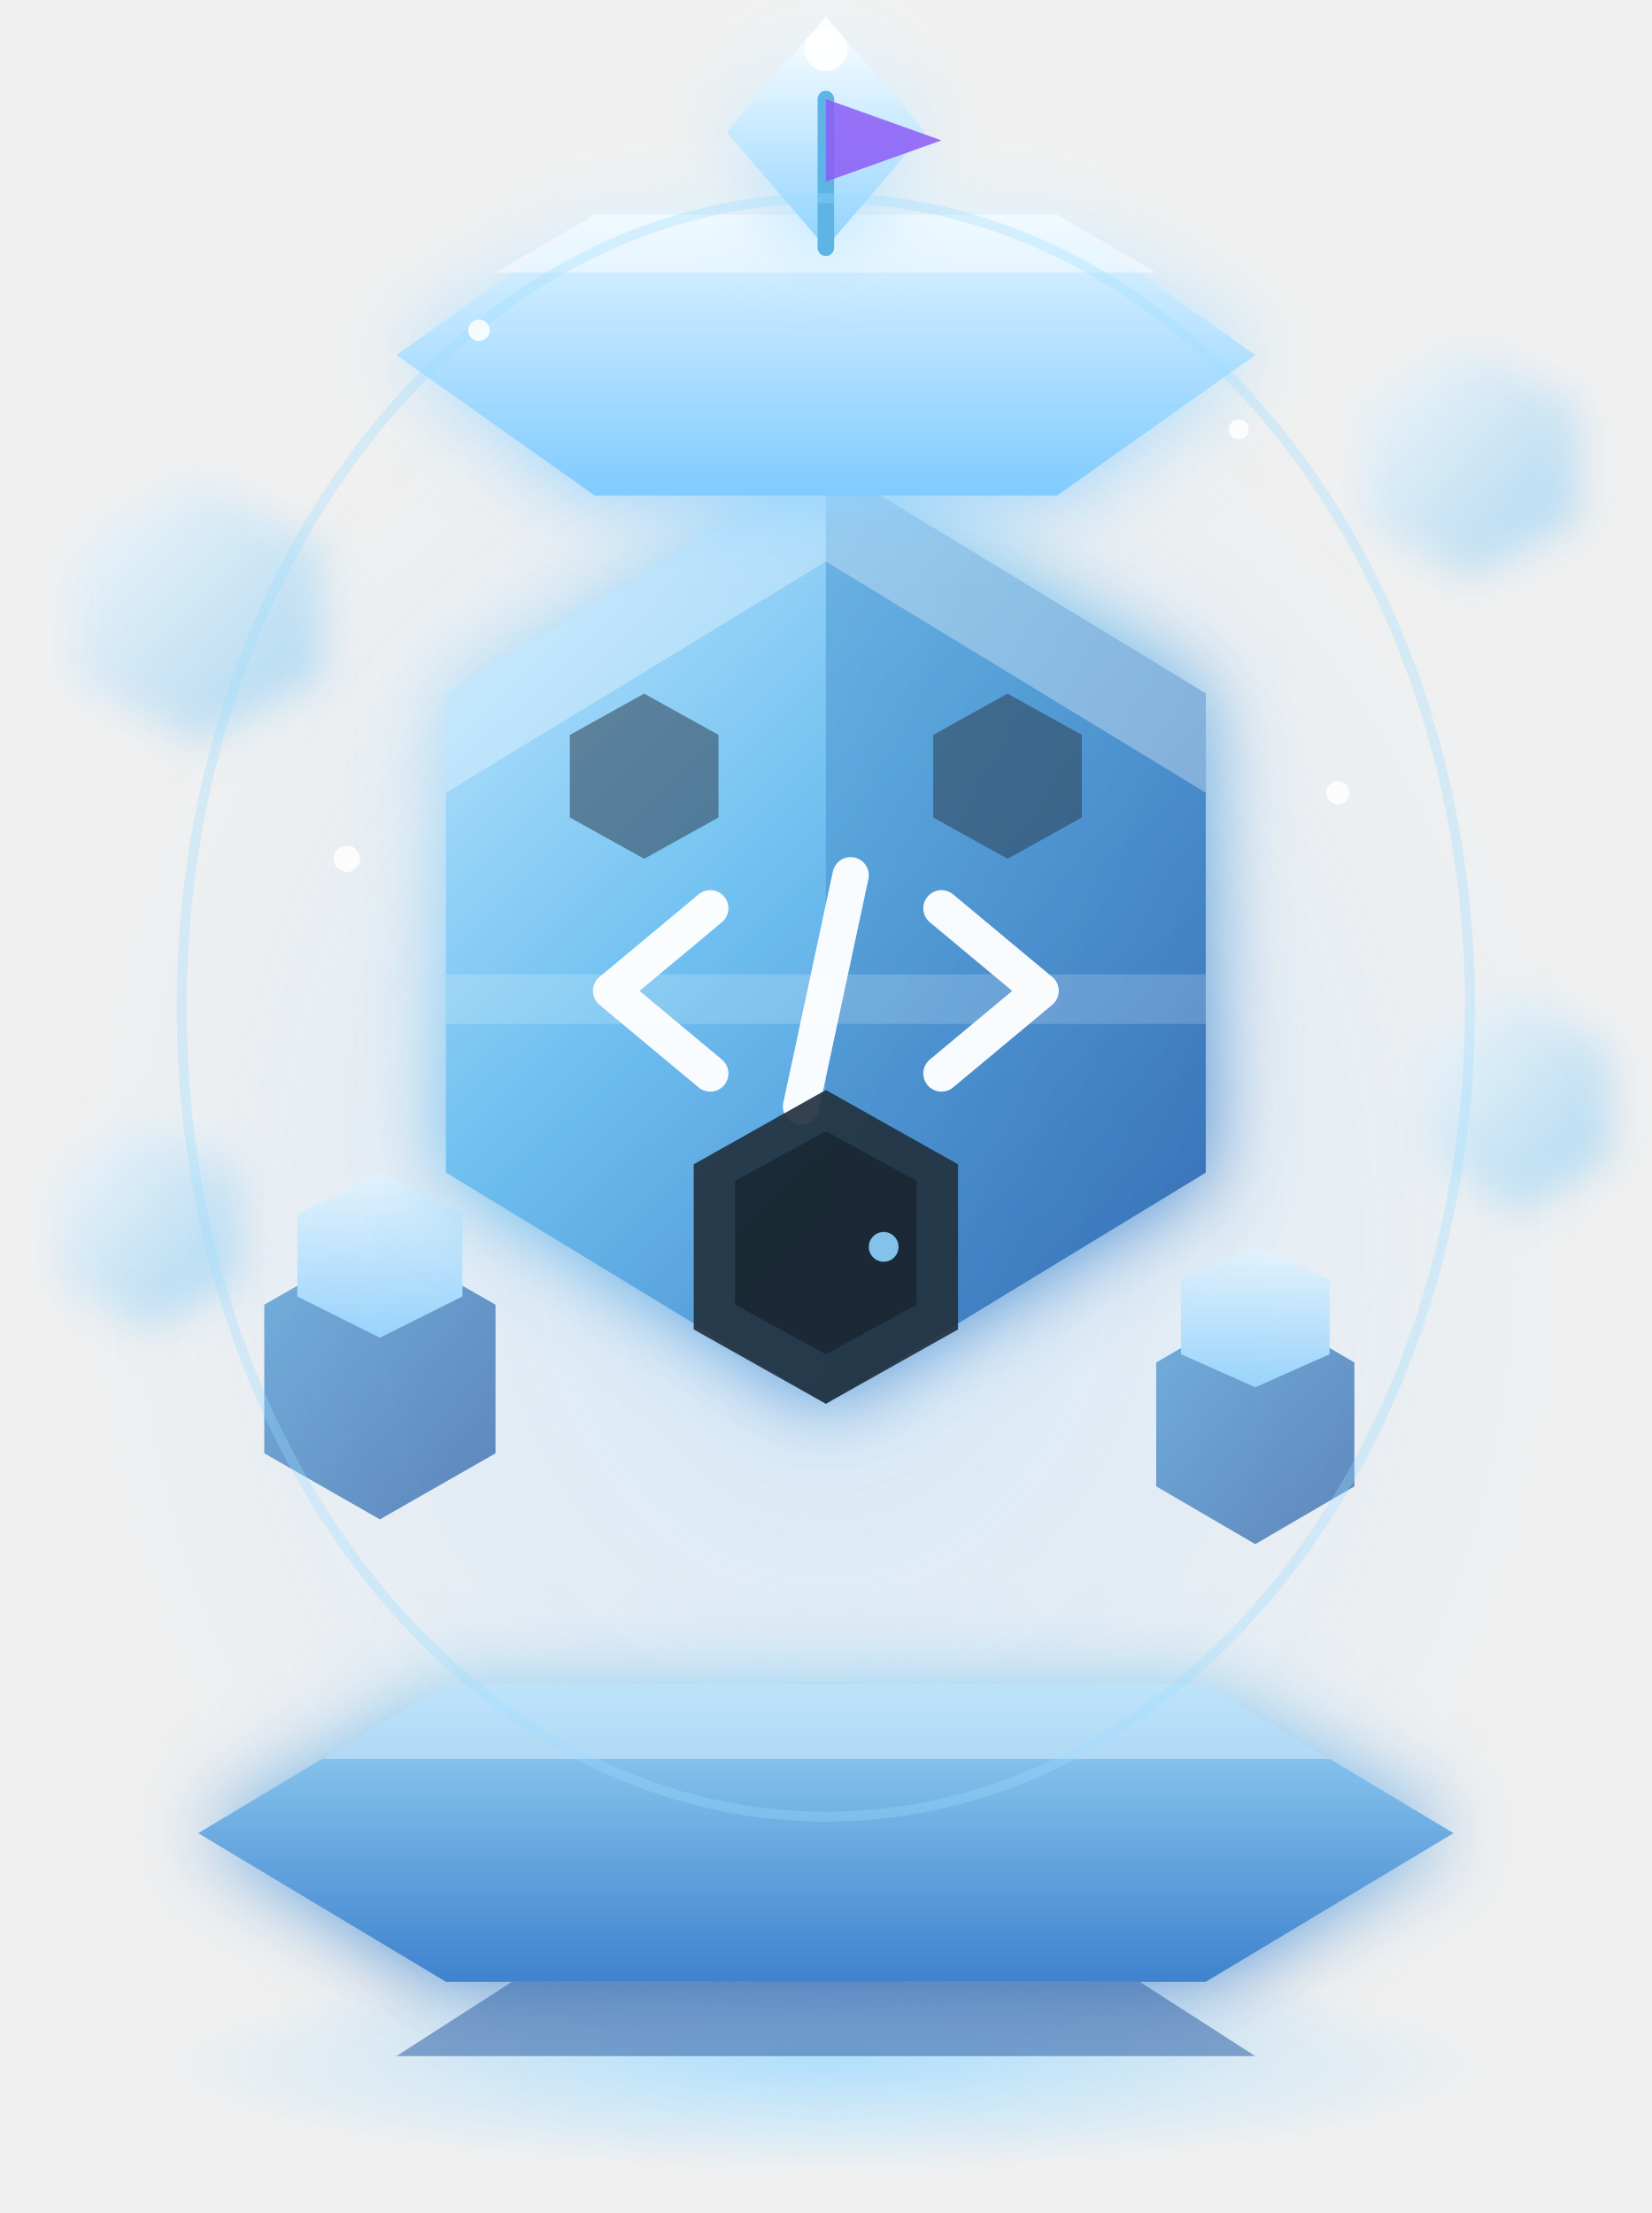
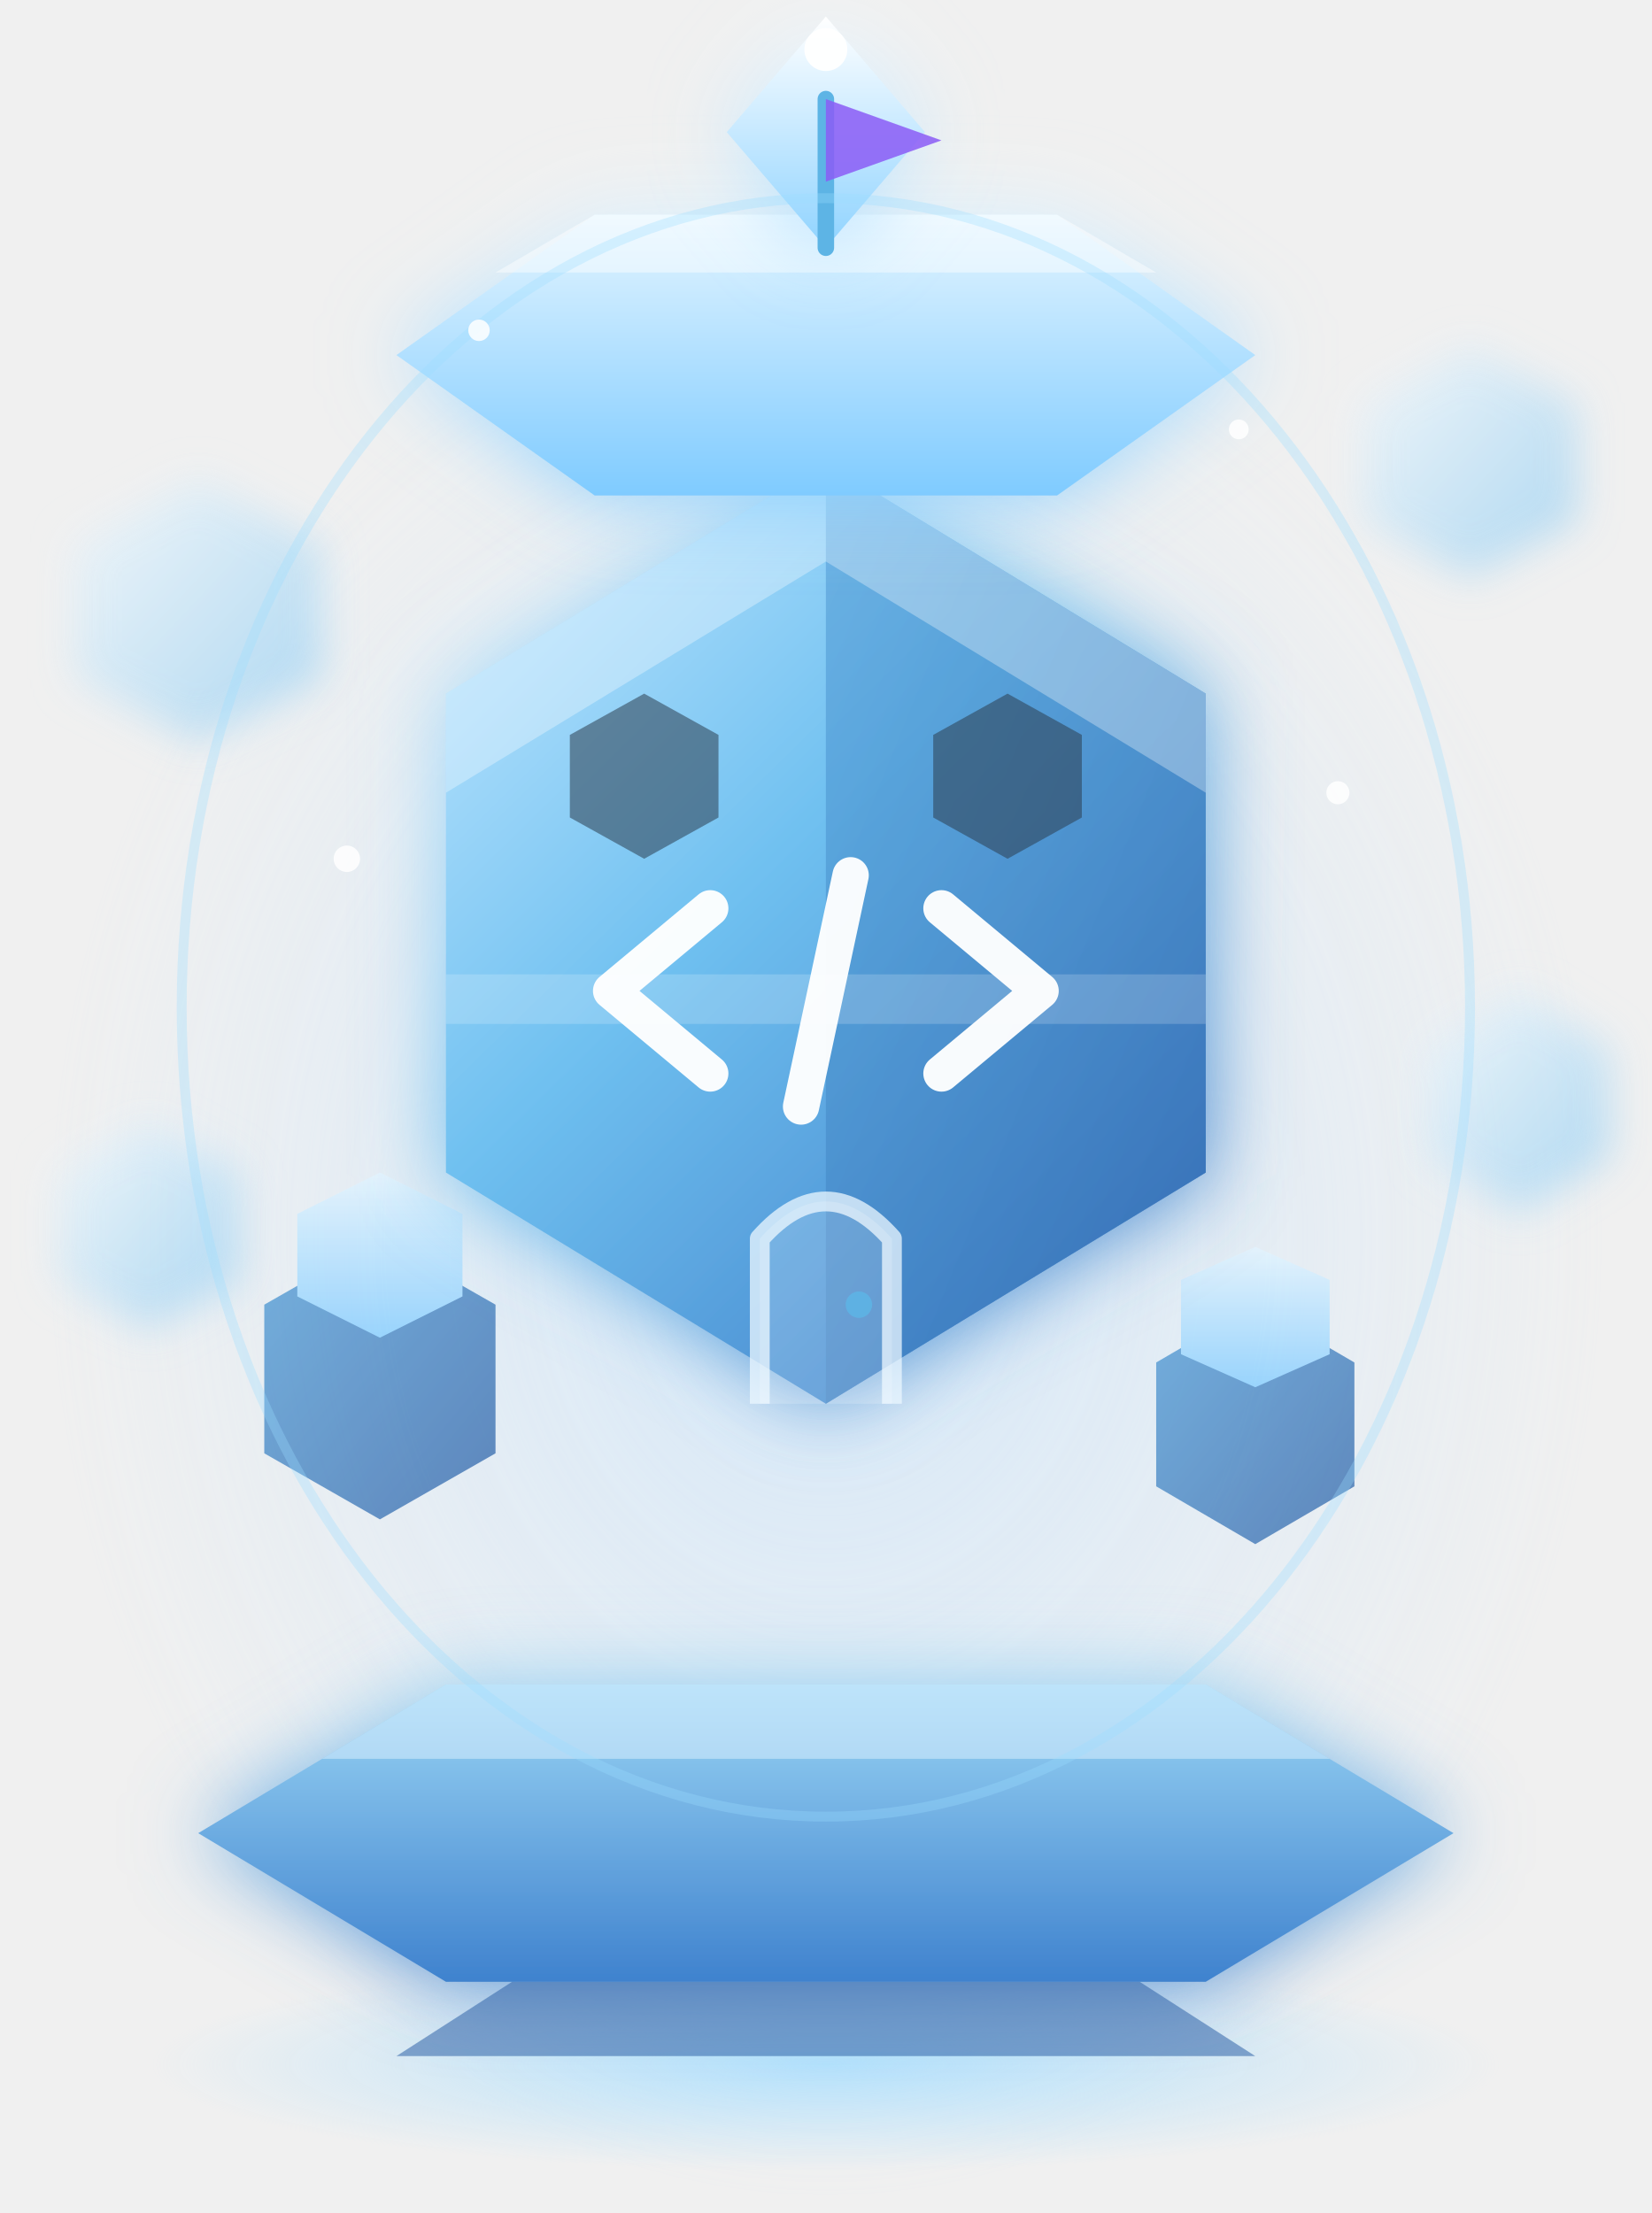
<svg xmlns="http://www.w3.org/2000/svg" viewBox="0 0 200 268" width="200" height="268" role="img" aria-label="冰蓝试炼塔">
  <defs>
    <linearGradient id="tt-body" x1="0.1" y1="0" x2="0.9" y2="1">
      <stop offset="0" stop-color="#BEE6FF" />
      <stop offset="0.42" stop-color="#6FC0F0" />
      <stop offset="1" stop-color="#3A78C4" />
    </linearGradient>
    <linearGradient id="tt-body-dark" x1="0" y1="0" x2="1" y2="1">
      <stop offset="0" stop-color="#4E9BD6" />
      <stop offset="1" stop-color="#2F63A8" />
    </linearGradient>
    <linearGradient id="tt-roof" x1="0" y1="0" x2="0" y2="1">
      <stop offset="0" stop-color="#E4F5FF" />
      <stop offset="1" stop-color="#7FCBFF" />
    </linearGradient>
    <linearGradient id="tt-base" x1="0" y1="0" x2="0" y2="1">
      <stop offset="0" stop-color="#9BD6F5" />
      <stop offset="1" stop-color="#3F82CE" />
    </linearGradient>
    <linearGradient id="tt-shard" x1="0" y1="0" x2="1" y2="1">
      <stop offset="0" stop-color="#F2FAFF" />
      <stop offset="1" stop-color="#7FC6F2" />
    </linearGradient>
    <linearGradient id="tt-spire" x1="0" y1="0" x2="0" y2="1">
      <stop offset="0" stop-color="#FFFFFF" />
      <stop offset="1" stop-color="#8FD3FF" />
    </linearGradient>
    <radialGradient id="tt-aura" cx="0.5" cy="0.5" r="0.5">
      <stop offset="0" stop-color="#C5E4FF" stop-opacity="0.9" />
      <stop offset="1" stop-color="#C5E4FF" stop-opacity="0" />
    </radialGradient>
    <radialGradient id="tt-floor" cx="0.5" cy="0.5" r="0.5">
      <stop offset="0" stop-color="#A6DEFF" stop-opacity="0.8" />
      <stop offset="1" stop-color="#A6DEFF" stop-opacity="0" />
    </radialGradient>
    <filter id="tt-glow" x="-40%" y="-40%" width="180%" height="180%">
      <feGaussianBlur stdDeviation="5" result="b" />
      <feMerge>
        <feMergeNode in="b" />
        <feMergeNode in="SourceGraphic" />
      </feMerge>
    </filter>
    <filter id="tt-soft" x="-60%" y="-60%" width="220%" height="220%">
      <feGaussianBlur stdDeviation="2.4" />
    </filter>
  </defs>
  <ellipse cx="100" cy="150" rx="94" ry="116" fill="url(#tt-aura)" opacity="0.65" />
  <ellipse cx="100" cy="250" rx="82" ry="13" fill="url(#tt-floor)" />
  <g opacity="0.6" filter="url(#tt-soft)">
    <polygon points="24,58 39,66 39,82 24,90 9,82 9,66" fill="url(#tt-shard)" />
    <polygon points="178,42 191,49 191,63 178,70 165,63 165,49" fill="url(#tt-shard)" />
    <polygon points="184,120 195,127 195,140 184,147 173,140 173,127" fill="url(#tt-shard)" />
    <polygon points="18,136 29,142 29,155 18,161 7,155 7,142" fill="url(#tt-shard)" />
  </g>
  <g opacity="0.75">
    <polygon points="46,150 60,158 60,176 46,184 32,176 32,158" fill="url(#tt-body-dark)" />
    <polygon points="46,142 56,147 56,157 46,162 36,157 36,147" fill="url(#tt-roof)" />
    <polygon points="152,158 164,165 164,180 152,187 140,180 140,165" fill="url(#tt-body-dark)" />
    <polygon points="152,151 161,155 161,164 152,168 143,164 143,155" fill="url(#tt-roof)" />
  </g>
  <polygon points="54,204 146,204 176,222 146,240 54,240 24,222" fill="url(#tt-base)" filter="url(#tt-glow)" />
  <polygon points="54,204 146,204 161,213 39,213" fill="#DFF2FF" opacity="0.5" />
  <polygon points="62,240 138,240 152,249 48,249" fill="#2F63A8" opacity="0.55" />
  <polygon points="100,56 146,84 146,142 100,170 54,142 54,84" fill="url(#tt-body)" filter="url(#tt-glow)" />
  <polygon points="100,56 146,84 146,142 100,170" fill="url(#tt-body-dark)" opacity="0.55" />
  <polygon points="100,56 146,84 146,96 100,68 54,96 54,84" fill="#FFFFFF" opacity="0.32" />
  <polygon points="54,118 146,118 146,124 54,124" fill="#FFFFFF" opacity="0.18" />
  <polygon points="78,84 87,89 87,99 78,104 69,99 69,89" fill="#2B3E50" opacity="0.55" />
  <polygon points="122,84 131,89 131,99 122,104 113,99 113,89" fill="#2B3E50" opacity="0.55" />
  <g fill="none" stroke="#FFFFFF" stroke-width="4.4" stroke-linecap="round" stroke-linejoin="round" opacity="0.96">
    <polyline points="86,110 74,120 86,130" />
    <polyline points="114,110 126,120 114,130" />
    <line x1="103" y1="106" x2="97" y2="134" />
  </g>
-   <polygon points="100,132 116,141 116,161 100,170 84,161 84,141" fill="#22323F" opacity="0.92" />
-   <polygon points="100,137 111,143 111,158 100,164 89,158 89,143" fill="#16222C" opacity="0.7" />
-   <circle cx="107" cy="151" r="1.8" fill="#8FD3FF" opacity="0.9" />
+   <path d="M92 170 L92 150 Q100 141 108 150 L108 170" fill="none" stroke="#EAF6FF" stroke-opacity="0.75" stroke-width="2.4" stroke-linejoin="round" />
+   <path d="M92 170 L92 150 Q100 141 108 150 L108 170" fill="#FFFFFF" fill-opacity="0.18" />
+   <circle cx="104" cy="158" r="1.6" fill="#5DB4E5" opacity="0.85" />
  <polygon points="72,26 128,26 152,43 128,60 72,60 48,43" fill="url(#tt-roof)" filter="url(#tt-glow)" />
  <polygon points="72,26 128,26 140,33 60,33" fill="#FFFFFF" opacity="0.45" />
  <polygon points="100,2 112,16 100,30 88,16" fill="url(#tt-spire)" filter="url(#tt-glow)" />
  <circle cx="100" cy="6" r="2.6" fill="#FFFFFF" opacity="0.95" />
  <path d="M100 30 L100 12" stroke="#5DB4E5" stroke-width="2" stroke-linecap="round" />
  <path d="M100 12 L114 17 L100 22 Z" fill="#8B5CF6" opacity="0.85" />
  <ellipse cx="100" cy="122" rx="78" ry="98" fill="none" stroke="#9BDBFF" stroke-opacity="0.32" stroke-width="1.2" />
  <g fill="#FFFFFF" opacity="0.85">
    <circle cx="42" cy="104" r="1.6" />
    <circle cx="162" cy="96" r="1.4" />
    <circle cx="150" cy="52" r="1.2" />
    <circle cx="58" cy="40" r="1.3" />
  </g>
</svg>
